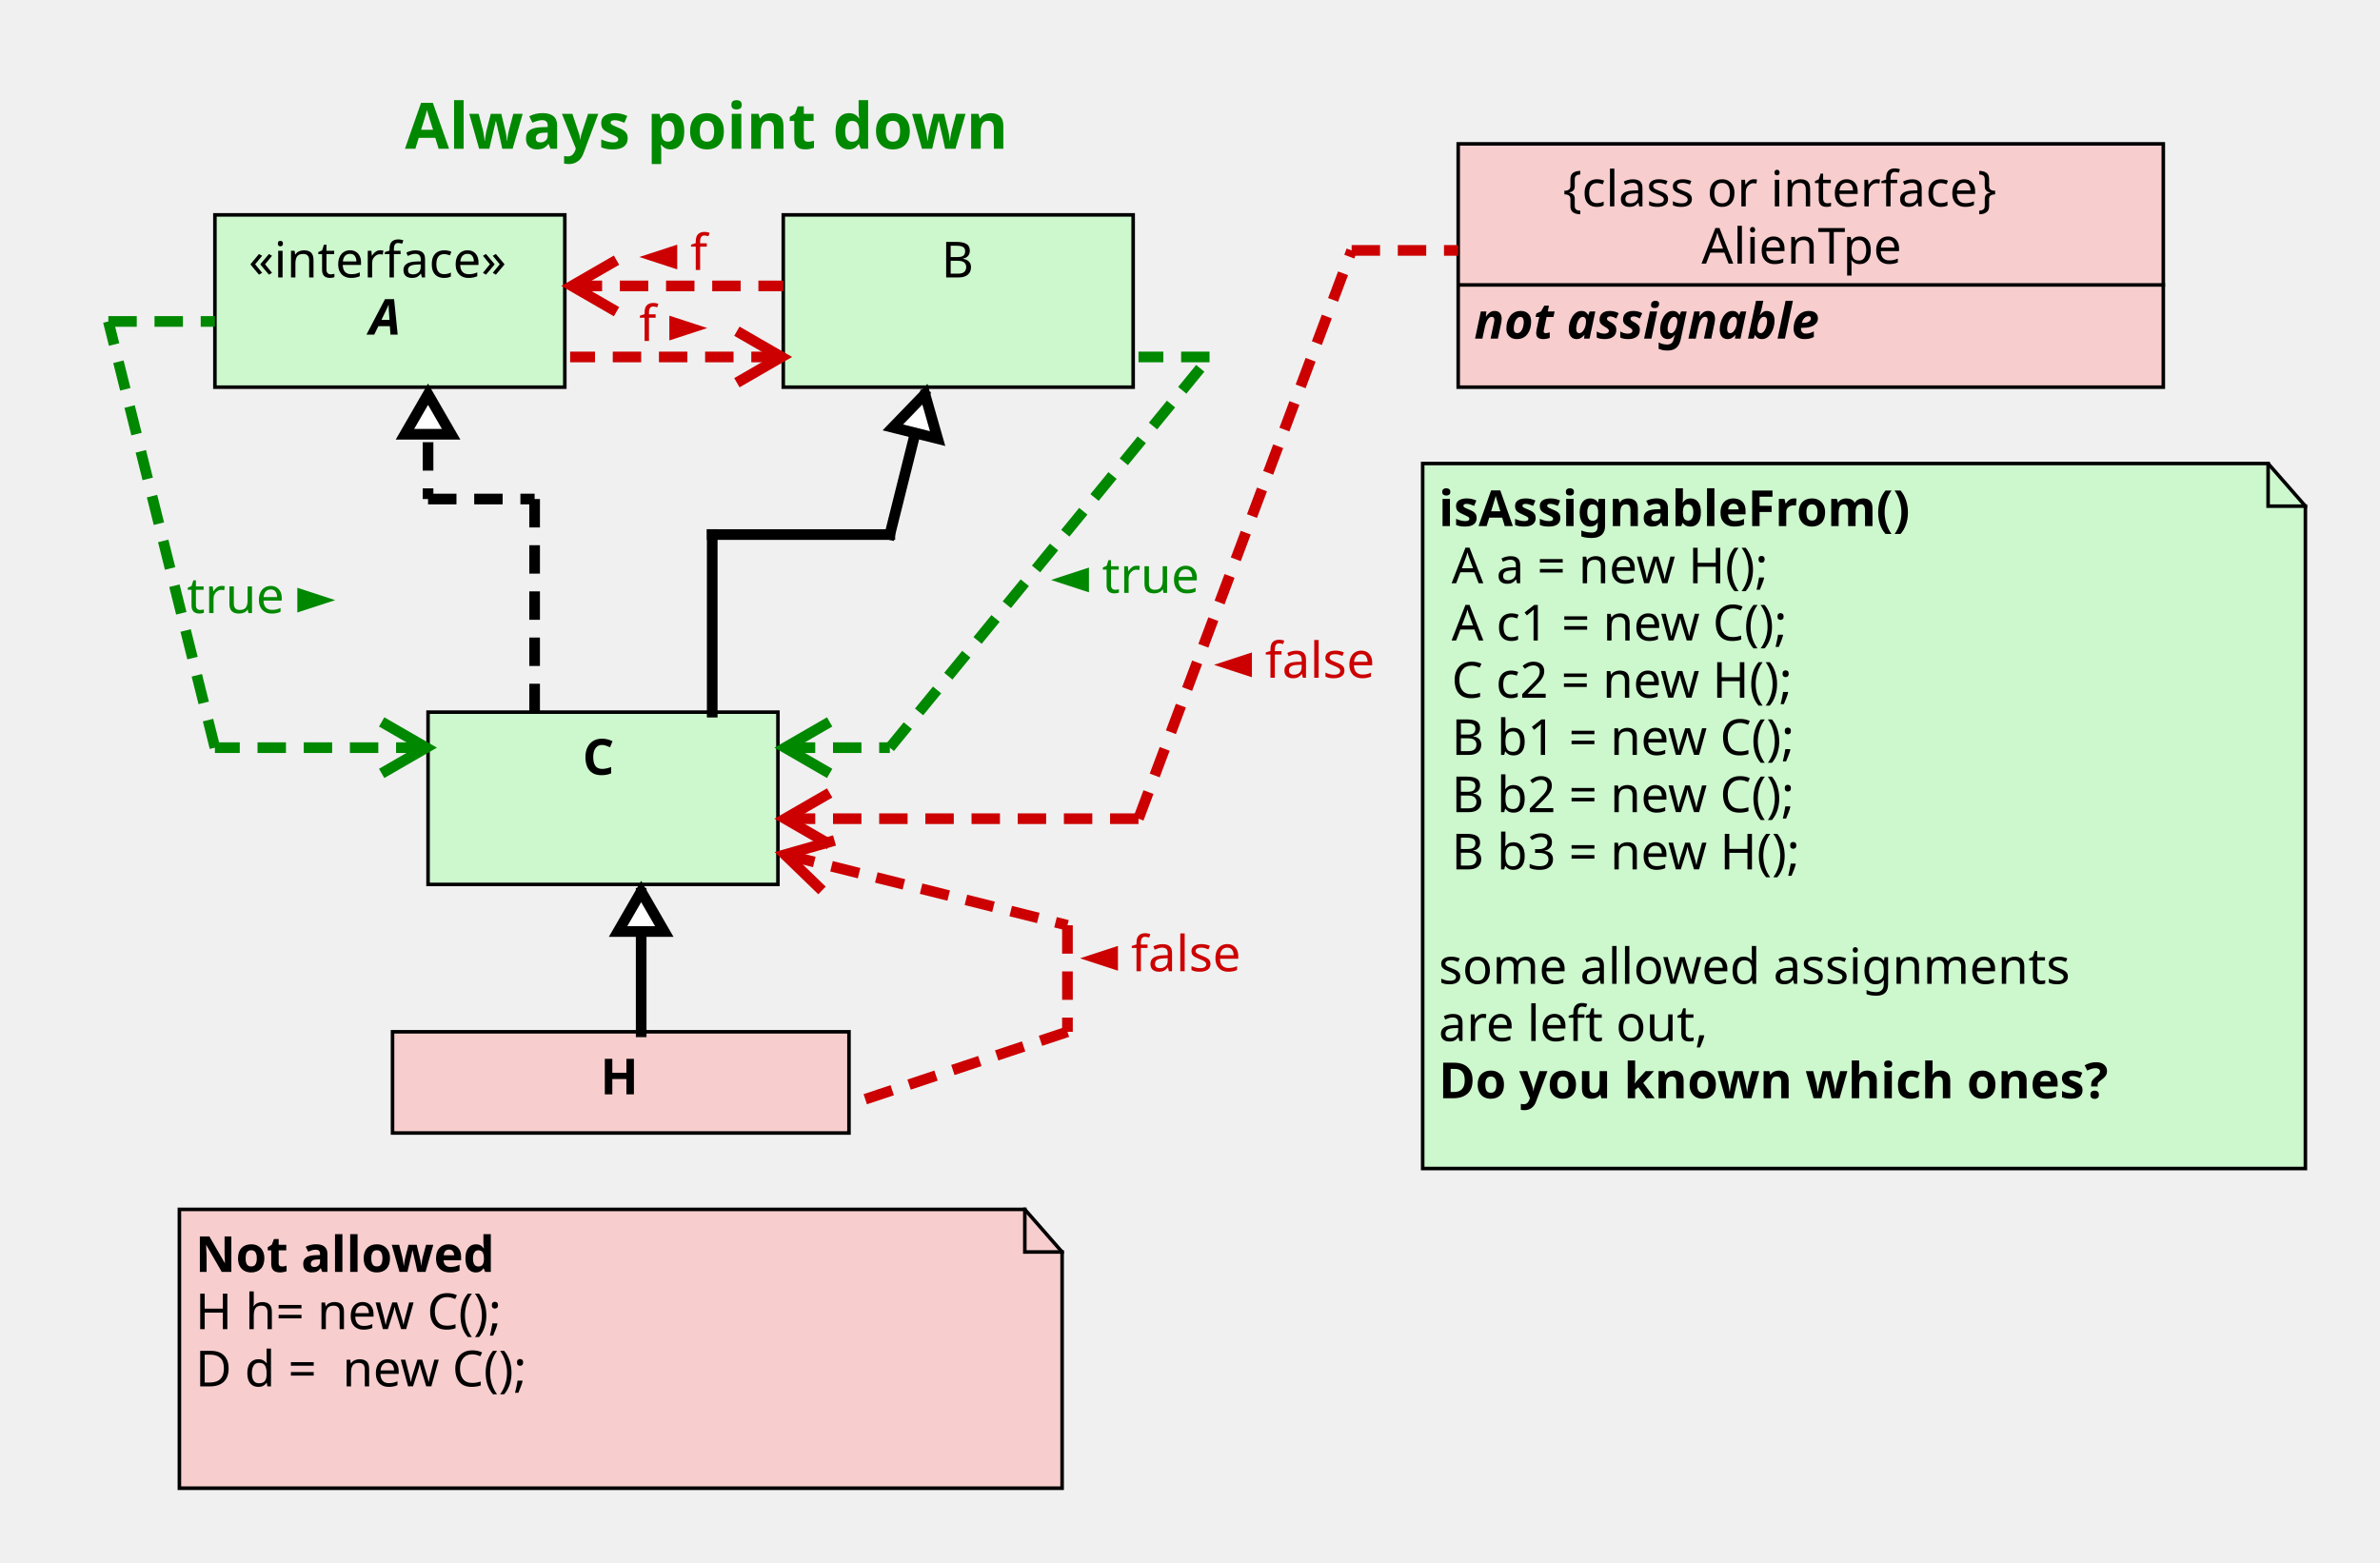
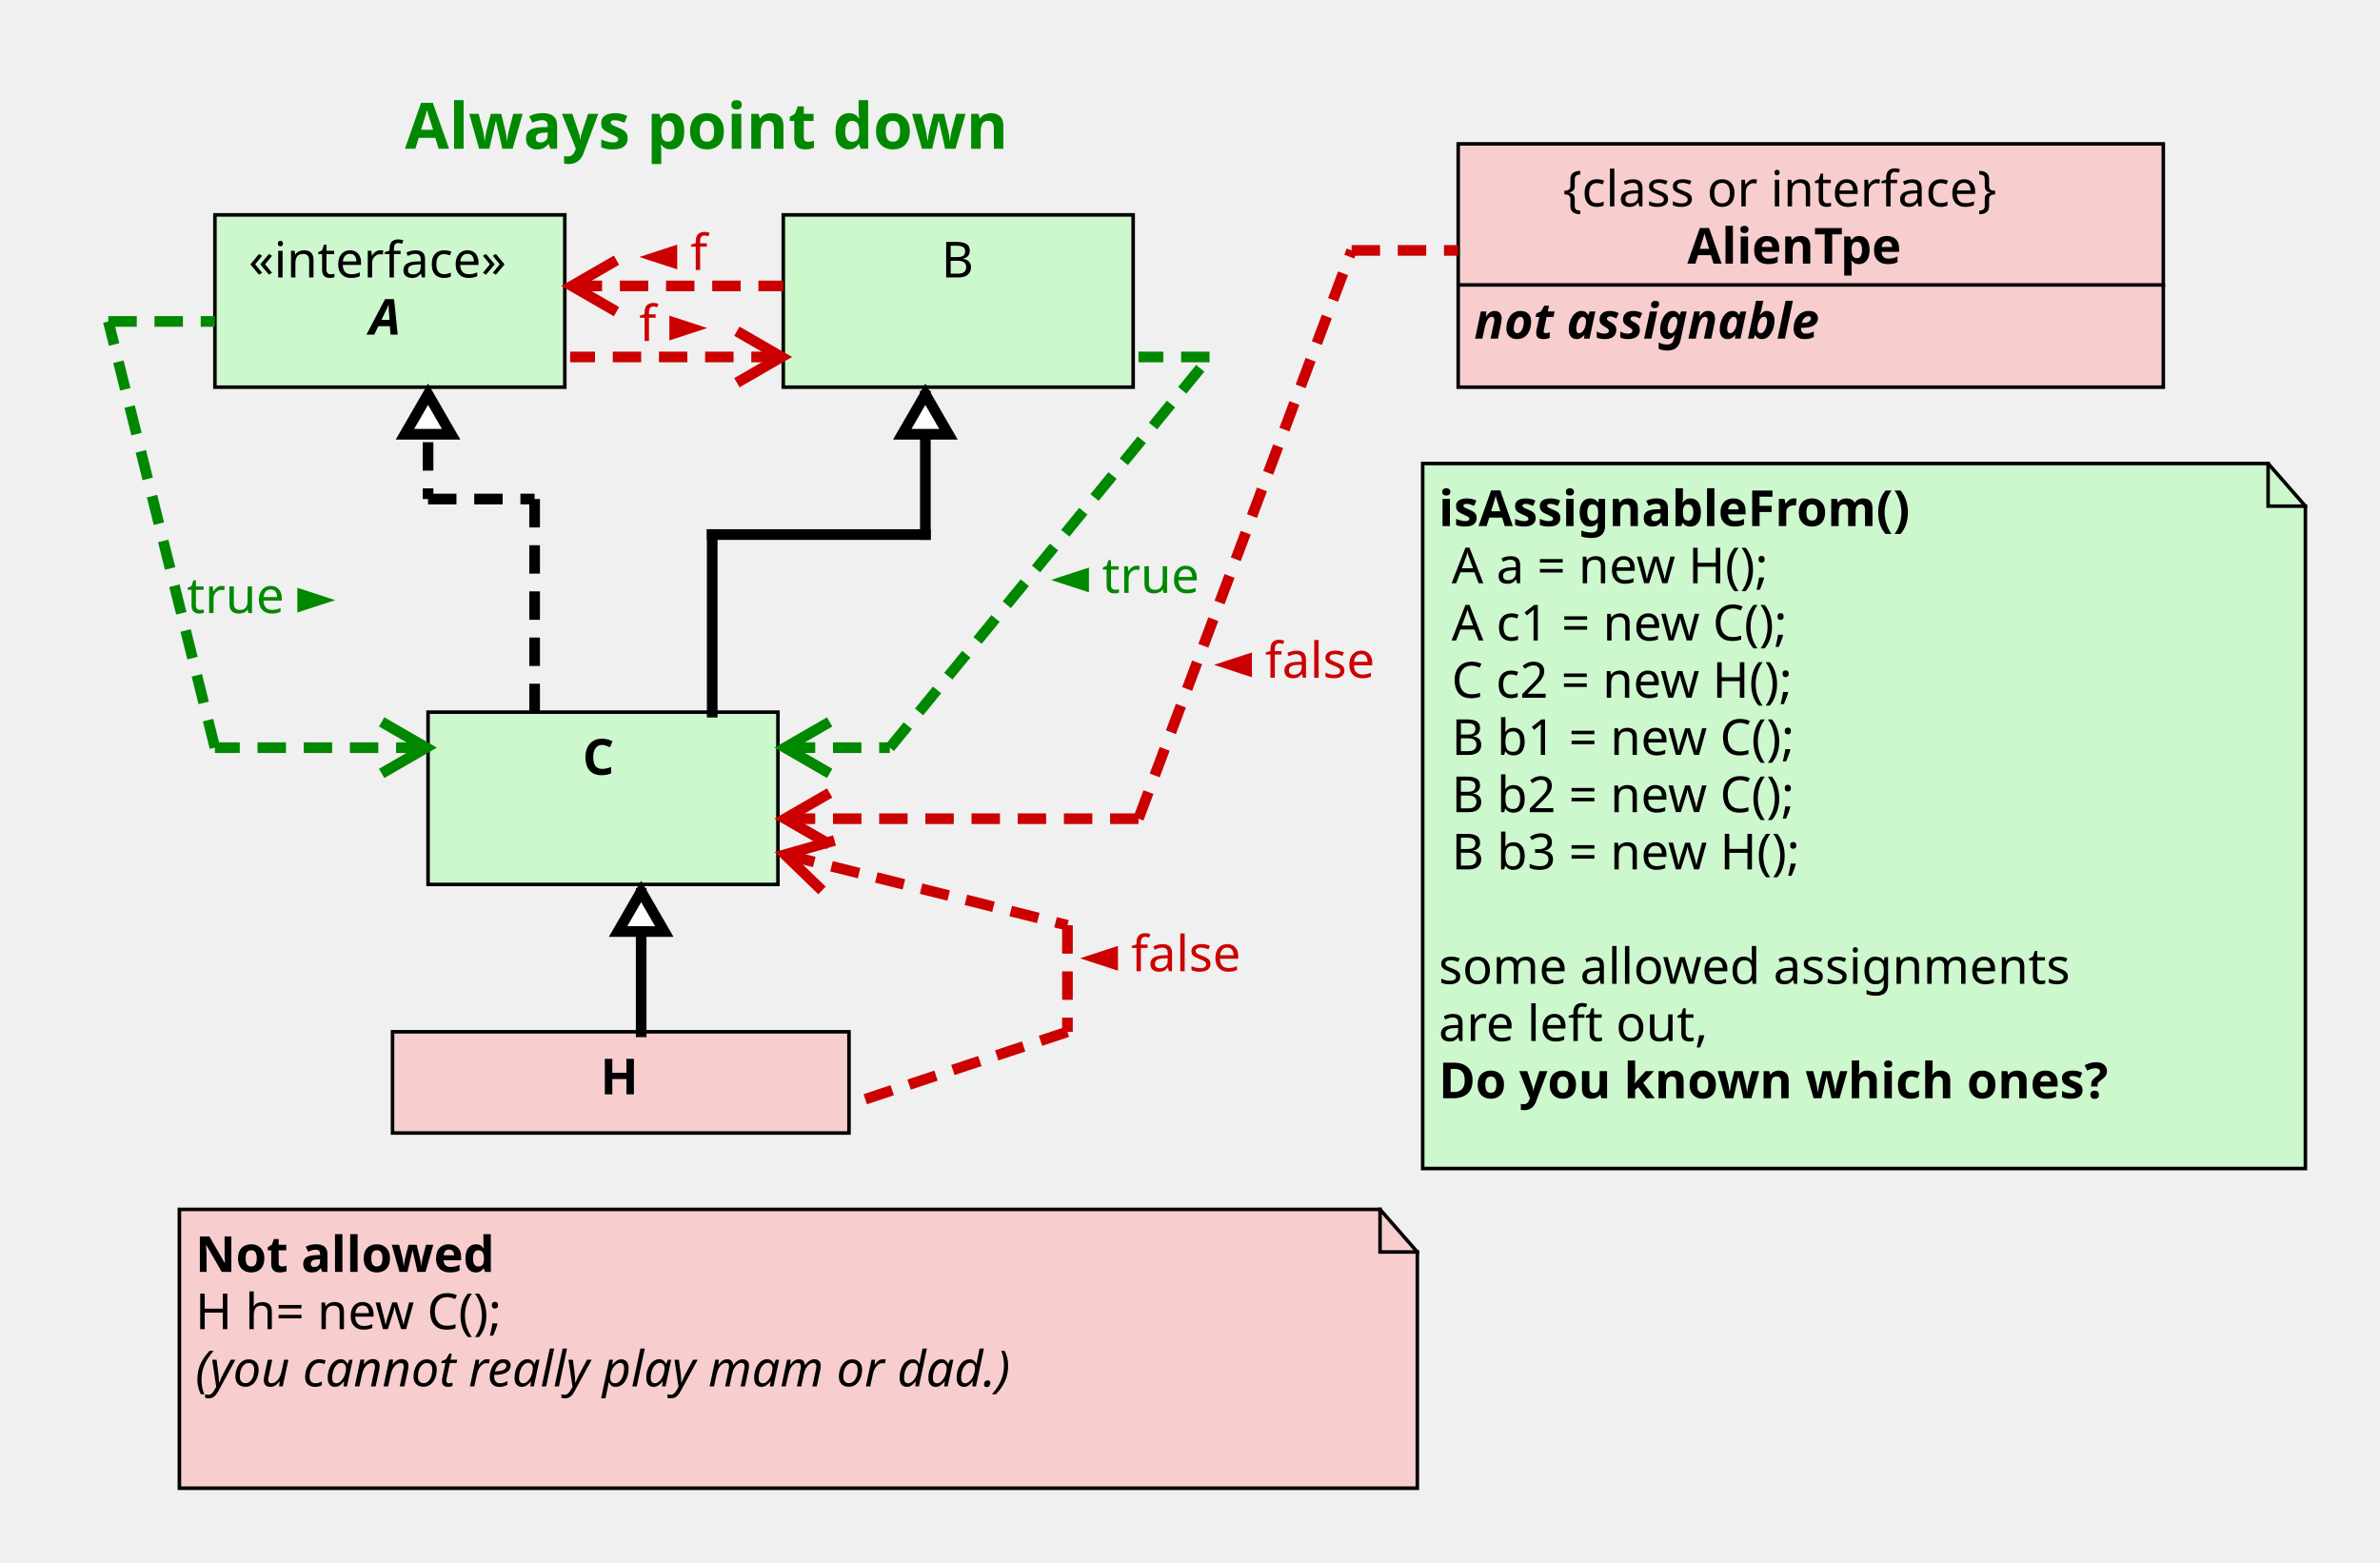
- <svg xmlns="http://www.w3.org/2000/svg" fill-opacity="1" color-rendering="auto" color-interpolation="auto" text-rendering="auto" stroke="black" stroke-linecap="square" width="670" stroke-miterlimit="10" shape-rendering="auto" stroke-opacity="1" fill="black" stroke-dasharray="none" font-weight="normal" stroke-width="1" viewBox="50 0 670 440" height="440" font-family="'Dialog'" font-style="normal" stroke-linejoin="miter" font-size="12px" stroke-dashoffset="0" image-rendering="auto">
+ <svg xmlns="http://www.w3.org/2000/svg" fill-opacity="1" color-rendering="auto" color-interpolation="auto" text-rendering="auto" stroke="black" stroke-linecap="square" width="670" stroke-miterlimit="10" shape-rendering="auto" stroke-opacity="1" fill="black" stroke-dasharray="none" font-weight="normal" stroke-width="1" viewBox="20 0 670 440" height="440" font-family="'Dialog'" font-style="normal" stroke-linejoin="miter" font-size="12px" stroke-dashoffset="0" image-rendering="auto">
  <defs id="genericDefs" />
  <g>
    <defs id="defs1">
      <clipPath clipPathUnits="userSpaceOnUse" id="clipPath1">
        <path d="M0 0 L2147483647 0 L2147483647 2147483647 L0 2147483647 L0 0 Z" />
      </clipPath>
      <clipPath clipPathUnits="userSpaceOnUse" id="clipPath2">
        <path d="M0 0 L0 30 L220 30 L220 0 Z" />
      </clipPath>
      <clipPath clipPathUnits="userSpaceOnUse" id="clipPath3">
        <path d="M0 0 L0 200 L250 200 L250 0 Z" />
      </clipPath>
      <clipPath clipPathUnits="userSpaceOnUse" id="clipPath4">
        <path d="M0 0 L0 30 L130 30 L130 0 Z" />
      </clipPath>
      <clipPath clipPathUnits="userSpaceOnUse" id="clipPath5">
-         <path d="M0 0 L0 80 L250 80 L250 0 Z" />
+         <path d="M0 0 L0 80 L350 80 L350 0 Z" />
      </clipPath>
      <clipPath clipPathUnits="userSpaceOnUse" id="clipPath6">
        <path d="M0 0 L0 70 L200 70 L200 0 Z" />
      </clipPath>
      <clipPath clipPathUnits="userSpaceOnUse" id="clipPath7">
        <path d="M0 0 L0 50 L100 50 L100 0 Z" />
      </clipPath>
      <clipPath clipPathUnits="userSpaceOnUse" id="clipPath8">
        <path d="M0 0 L0 40 L90 40 L90 0 Z" />
      </clipPath>
      <clipPath clipPathUnits="userSpaceOnUse" id="clipPath9">
        <path d="M0 0 L0 70 L30 70 L30 0 Z" />
      </clipPath>
      <clipPath clipPathUnits="userSpaceOnUse" id="clipPath10">
        <path d="M0 0 L0 100 L160 100 L160 0 Z" />
      </clipPath>
      <clipPath clipPathUnits="userSpaceOnUse" id="clipPath11">
        <path d="M0 0 L0 120 L90 120 L90 0 Z" />
      </clipPath>
      <clipPath clipPathUnits="userSpaceOnUse" id="clipPath12">
        <path d="M0 0 L0 120 L60 120 L60 0 Z" />
      </clipPath>
      <clipPath clipPathUnits="userSpaceOnUse" id="clipPath13">
        <path d="M0 0 L0 140 L150 140 L150 0 Z" />
      </clipPath>
      <clipPath clipPathUnits="userSpaceOnUse" id="clipPath14">
        <path d="M0 0 L0 150 L120 150 L120 0 Z" />
      </clipPath>
      <clipPath clipPathUnits="userSpaceOnUse" id="clipPath15">
        <path d="M0 0 L0 190 L220 190 L220 0 Z" />
      </clipPath>
    </defs>
-     <g fill="rgb(255,255,255)" fill-opacity="0" transform="translate(150,20)" stroke-opacity="0" stroke="rgb(255,255,255)">
+     <g fill="rgb(255,255,255)" fill-opacity="0" transform="translate(120,20)" stroke-opacity="0" stroke="rgb(255,255,255)">
      <rect x="0.5" width="218.5" height="28.5" y="0.5" clip-path="url(#clipPath2)" stroke="none" />
    </g>
-     <g fill="rgb(0,136,0)" font-size="18px" font-weight="bold" font-family="sans-serif" transform="translate(150,20)" stroke="rgb(0,136,0)">
+     <g fill="rgb(0,136,0)" font-size="18px" font-weight="bold" font-family="sans-serif" transform="translate(120,20)" stroke="rgb(0,136,0)">
      <text x="14" xml:space="preserve" y="21.875" clip-path="url(#clipPath2)" stroke="none">Always point down</text>
    </g>
-     <g fill="rgb(170,255,170)" fill-opacity="0.49" transform="translate(450,130)" stroke-opacity="0.49" stroke="rgb(170,255,170)">
+     <g fill="rgb(170,255,170)" fill-opacity="0.49" transform="translate(420,130)" stroke-opacity="0.49" stroke="rgb(170,255,170)">
      <path d="M0.5 0.5 L238.5 0.5 L249 12.5 L249 199 L0.5 199 Z" stroke="none" clip-path="url(#clipPath3)" />
    </g>
-     <g transform="translate(450,130)">
+     <g transform="translate(420,130)">
      <path fill="none" d="M0.5 0.5 L238.5 0.5 L249 12.5 L249 199 L0.5 199 Z" clip-path="url(#clipPath3)" />
      <path fill="none" d="M238.5 0.5 L238.5 12.5 L249 12.5" clip-path="url(#clipPath3)" />
      <text x="5" font-size="14px" y="18.109" clip-path="url(#clipPath3)" font-family="sans-serif" stroke="none" font-weight="bold" xml:space="preserve">isAssignableFrom()</text>
      <text x="5" font-size="14px" y="34.219" clip-path="url(#clipPath3)" font-family="sans-serif" stroke="none" xml:space="preserve"> A a = new H();</text>
      <text x="5" font-size="14px" y="50.328" clip-path="url(#clipPath3)" font-family="sans-serif" stroke="none" xml:space="preserve"> A c1 = new C();</text>
      <text x="5" font-size="14px" y="66.438" clip-path="url(#clipPath3)" font-family="sans-serif" stroke="none" xml:space="preserve"> C c2 = new H();</text>
      <text x="5" font-size="14px" y="82.547" clip-path="url(#clipPath3)" font-family="sans-serif" stroke="none" xml:space="preserve"> B b1 = new C();</text>
      <text x="5" font-size="14px" y="98.656" clip-path="url(#clipPath3)" font-family="sans-serif" stroke="none" xml:space="preserve"> B b2 = new C();</text>
      <text x="5" font-size="14px" y="114.766" clip-path="url(#clipPath3)" font-family="sans-serif" stroke="none" xml:space="preserve"> B b3 = new H();</text>
      <text x="5" font-size="14px" y="130.875" clip-path="url(#clipPath3)" font-family="sans-serif" stroke="none" xml:space="preserve">   </text>
      <text x="5" font-size="14px" y="146.984" clip-path="url(#clipPath3)" font-family="sans-serif" stroke="none" xml:space="preserve">some allowed assignments</text>
      <text x="5" font-size="14px" y="163.094" clip-path="url(#clipPath3)" font-family="sans-serif" stroke="none" xml:space="preserve">are left out, </text>
      <text x="5" font-size="14px" y="179.203" clip-path="url(#clipPath3)" font-family="sans-serif" stroke="none" font-weight="bold" xml:space="preserve">Do you known which ones?</text>
    </g>
-     <g fill="rgb(255,170,170)" fill-opacity="0.49" transform="translate(160,290)" stroke-opacity="0.49" stroke="rgb(255,170,170)">
+     <g fill="rgb(255,170,170)" fill-opacity="0.49" transform="translate(130,290)" stroke-opacity="0.49" stroke="rgb(255,170,170)">
      <rect x="0.5" width="128.5" height="28.5" y="0.5" clip-path="url(#clipPath4)" stroke="none" />
    </g>
-     <g transform="translate(160,290)">
+     <g transform="translate(130,290)">
      <rect fill="none" x="0.5" width="128.5" height="28.5" y="0.5" clip-path="url(#clipPath4)" />
      <text x="59" font-size="14px" y="18.109" clip-path="url(#clipPath4)" font-family="sans-serif" stroke="none" font-weight="bold" xml:space="preserve">H</text>
    </g>
-     <g fill="rgb(255,170,170)" fill-opacity="0.49" transform="translate(100,340)" stroke-opacity="0.49" stroke="rgb(255,170,170)">
-       <path d="M0.5 0.5 L238.5 0.5 L249 12.5 L249 79 L0.5 79 Z" stroke="none" clip-path="url(#clipPath5)" />
+     <g fill="rgb(255,170,170)" fill-opacity="0.49" transform="translate(70,340)" stroke-opacity="0.49" stroke="rgb(255,170,170)">
+       <path d="M0.5 0.5 L338.5 0.5 L349 12.5 L349 79 L0.5 79 Z" stroke="none" clip-path="url(#clipPath5)" />
    </g>
-     <g transform="translate(100,340)">
-       <path fill="none" d="M0.5 0.5 L238.5 0.5 L249 12.5 L249 79 L0.5 79 Z" clip-path="url(#clipPath5)" />
-       <path fill="none" d="M238.5 0.5 L238.5 12.5 L249 12.5" clip-path="url(#clipPath5)" />
+     <g transform="translate(70,340)">
+       <path fill="none" d="M0.5 0.5 L338.5 0.5 L349 12.5 L349 79 L0.5 79 Z" clip-path="url(#clipPath5)" />
+       <path fill="none" d="M338.5 0.5 L338.5 12.5 L349 12.5" clip-path="url(#clipPath5)" />
      <text x="5" font-size="14px" y="18.109" clip-path="url(#clipPath5)" font-family="sans-serif" stroke="none" font-weight="bold" xml:space="preserve">Not allowed</text>
      <text x="5" font-size="14px" y="34.219" clip-path="url(#clipPath5)" font-family="sans-serif" stroke="none" xml:space="preserve">H h= new C();</text>
-       <text x="5" font-size="14px" y="50.328" clip-path="url(#clipPath5)" font-family="sans-serif" stroke="none" xml:space="preserve">D d =  new C();</text>
+       <text x="5" font-size="14px" y="50.328" clip-path="url(#clipPath5)" font-family="sans-serif" font-style="italic" stroke="none" xml:space="preserve">(you cannot really play mam or dad.)</text>
    </g>
-     <g fill="rgb(255,170,170)" fill-opacity="0.49" transform="translate(460,40)" stroke-opacity="0.49" stroke="rgb(255,170,170)">
+     <g fill="rgb(255,170,170)" fill-opacity="0.49" transform="translate(430,40)" stroke-opacity="0.49" stroke="rgb(255,170,170)">
      <rect x="0.5" width="198.5" height="68.5" y="0.5" clip-path="url(#clipPath6)" stroke="none" />
    </g>
-     <g transform="translate(460,40)">
+     <g transform="translate(430,40)">
      <rect fill="none" x="0.5" width="198.5" height="68.5" y="0.5" clip-path="url(#clipPath6)" />
      <text x="30" font-size="14px" y="18.109" clip-path="url(#clipPath6)" font-family="sans-serif" stroke="none" xml:space="preserve">{class or interface}</text>
-       <text x="69" font-size="14px" y="34.219" clip-path="url(#clipPath6)" font-family="sans-serif" stroke="none" xml:space="preserve">AlienTpe</text>
+       <text x="65" font-size="14px" y="34.219" clip-path="url(#clipPath6)" font-family="sans-serif" stroke="none" font-weight="bold" xml:space="preserve">AlienTpe</text>
      <path fill="none" d="M1 40.219 L199 40.219" clip-path="url(#clipPath6)" />
    </g>
-     <g font-style="italic" font-size="14px" font-weight="bold" font-family="sans-serif" transform="translate(460,40)">
+     <g font-style="italic" font-size="14px" font-weight="bold" font-family="sans-serif" transform="translate(430,40)">
      <text x="5" xml:space="preserve" y="55.328" clip-path="url(#clipPath6)" stroke="none">not assignable</text>
    </g>
-     <g fill="rgb(170,255,170)" fill-opacity="0.49" transform="translate(170,200)" stroke-opacity="0.49" stroke="rgb(170,255,170)">
+     <g fill="rgb(170,255,170)" fill-opacity="0.49" transform="translate(140,200)" stroke-opacity="0.49" stroke="rgb(170,255,170)">
      <rect x="0.5" width="98.5" height="48.5" y="0.5" clip-path="url(#clipPath7)" stroke="none" />
    </g>
-     <g transform="translate(170,200)">
+     <g transform="translate(140,200)">
      <rect fill="none" x="0.5" width="98.5" height="48.5" y="0.5" clip-path="url(#clipPath7)" />
      <text x="44" font-size="14px" y="18.109" clip-path="url(#clipPath7)" font-family="sans-serif" stroke="none" font-weight="bold" xml:space="preserve">C</text>
    </g>
-     <g fill="rgb(170,255,170)" fill-opacity="0.49" transform="translate(270,60)" stroke-opacity="0.49" stroke="rgb(170,255,170)">
+     <g fill="rgb(170,255,170)" fill-opacity="0.49" transform="translate(240,60)" stroke-opacity="0.49" stroke="rgb(170,255,170)">
      <rect x="0.5" width="98.5" height="48.5" y="0.5" clip-path="url(#clipPath7)" stroke="none" />
    </g>
-     <g transform="translate(270,60)">
+     <g transform="translate(240,60)">
      <rect fill="none" x="0.5" width="98.5" height="48.5" y="0.5" clip-path="url(#clipPath7)" />
      <text x="45" font-size="14px" y="18.109" clip-path="url(#clipPath7)" font-family="sans-serif" stroke="none" xml:space="preserve">B</text>
    </g>
-     <g fill="rgb(170,255,170)" fill-opacity="0.49" transform="translate(110,60)" stroke-opacity="0.49" stroke="rgb(170,255,170)">
+     <g fill="rgb(170,255,170)" fill-opacity="0.49" transform="translate(80,60)" stroke-opacity="0.49" stroke="rgb(170,255,170)">
      <rect x="0.5" width="98.5" height="48.5" y="0.5" clip-path="url(#clipPath7)" stroke="none" />
    </g>
-     <g transform="translate(110,60)">
+     <g transform="translate(80,60)">
      <rect fill="none" x="0.5" width="98.5" height="48.5" y="0.5" clip-path="url(#clipPath7)" />
      <text x="10" font-size="14px" y="18.109" clip-path="url(#clipPath7)" font-family="sans-serif" stroke="none" xml:space="preserve">«interface»</text>
    </g>
-     <g font-style="italic" font-size="14px" font-weight="bold" font-family="sans-serif" transform="translate(110,60)">
+     <g font-style="italic" font-size="14px" font-weight="bold" font-family="sans-serif" transform="translate(80,60)">
      <text x="44" xml:space="preserve" y="34.219" clip-path="url(#clipPath7)" stroke="none">A</text>
    </g>
-     <g stroke-linecap="butt" transform="translate(200,80)" fill="rgb(204,0,0)" stroke-dasharray="8,5" stroke="rgb(204,0,0)" stroke-width="3" stroke-miterlimit="5">
+     <g stroke-linecap="butt" transform="translate(170,80)" fill="rgb(204,0,0)" stroke-dasharray="8,5" stroke="rgb(204,0,0)" stroke-width="3" stroke-miterlimit="5">
      <path fill="none" d="M69.5 20.5 L10.5 20.5" clip-path="url(#clipPath8)" />
      <path fill="none" stroke-miterlimit="10" stroke-dasharray="none" d="M58.742 14 L70 20.5 L58.742 27" clip-path="url(#clipPath8)" stroke-linecap="square" />
    </g>
-     <g fill="rgb(204,0,0)" font-size="14px" stroke-width="3" font-family="sans-serif" transform="translate(200,80)" stroke="rgb(204,0,0)">
+     <g fill="rgb(204,0,0)" font-size="14px" stroke-width="3" font-family="sans-serif" transform="translate(170,80)" stroke="rgb(204,0,0)">
      <text x="29.927" xml:space="preserve" y="16" clip-path="url(#clipPath8)" stroke="none">f ►</text>
    </g>
-     <g stroke-linecap="butt" transform="translate(200,60)" fill="rgb(204,0,0)" stroke-dasharray="8,5" stroke="rgb(204,0,0)" stroke-width="3" stroke-miterlimit="5">
+     <g stroke-linecap="butt" transform="translate(170,60)" fill="rgb(204,0,0)" stroke-dasharray="8,5" stroke="rgb(204,0,0)" stroke-width="3" stroke-miterlimit="5">
      <path fill="none" d="M11.5 20.5 L70.5 20.5" clip-path="url(#clipPath8)" />
      <path fill="none" stroke-miterlimit="10" stroke-dasharray="none" d="M22.258 27 L11 20.5 L22.258 14" clip-path="url(#clipPath8)" stroke-linecap="square" />
    </g>
-     <g fill="rgb(204,0,0)" font-size="14px" stroke-width="3" font-family="sans-serif" transform="translate(200,60)" stroke="rgb(204,0,0)">
+     <g fill="rgb(204,0,0)" font-size="14px" stroke-width="3" font-family="sans-serif" transform="translate(170,60)" stroke="rgb(204,0,0)">
      <text x="29.927" xml:space="preserve" y="16" clip-path="url(#clipPath8)" stroke="none">◄ f</text>
    </g>
-     <g stroke-width="3" transform="translate(220,240)">
+     <g stroke-width="3" transform="translate(190,240)">
      <path fill="none" d="M10.5 11.5 L10.5 50.5" clip-path="url(#clipPath9)" />
      <path fill="white" d="M4 22.258 L10.5 11 L17 22.258 Z" clip-path="url(#clipPath9)" stroke="none" />
      <path fill="none" d="M4 22.258 L10.5 11 L17 22.258 Z" clip-path="url(#clipPath9)" />
    </g>
-     <g stroke-linecap="butt" transform="translate(260,230)" fill="rgb(204,0,0)" stroke-dasharray="8,5" stroke="rgb(204,0,0)" stroke-width="3" stroke-miterlimit="5">
+     <g stroke-linecap="butt" transform="translate(230,230)" fill="rgb(204,0,0)" stroke-dasharray="8,5" stroke="rgb(204,0,0)" stroke-width="3" stroke-miterlimit="5">
      <path fill="none" d="M11.47 10.742 L90.5 30.5" clip-path="url(#clipPath10)" />
      <path fill="none" d="M90.5 30.5 L90.5 60.5" clip-path="url(#clipPath10)" />
      <path fill="none" d="M90.5 60.5 L30.5 80.5" clip-path="url(#clipPath10)" />
      <path fill="none" stroke-miterlimit="10" stroke-dasharray="none" d="M20.331 19.658 L10.985 10.621 L23.484 7.046" clip-path="url(#clipPath10)" stroke-linecap="square" />
    </g>
-     <g fill="rgb(204,0,0)" font-size="14px" stroke-width="3" font-family="sans-serif" transform="translate(260,230)" stroke="rgb(204,0,0)">
+     <g fill="rgb(204,0,0)" font-size="14px" stroke-width="3" font-family="sans-serif" transform="translate(230,230)" stroke="rgb(204,0,0)">
      <text x="94" xml:space="preserve" y="43.446" clip-path="url(#clipPath10)" stroke="none">◄ false</text>
    </g>
-     <g stroke-width="3" transform="translate(240,100)">
-       <path fill="none" d="M70.257 11.47 L60.5 50.5" clip-path="url(#clipPath11)" />
-       <path fill="none" d="M60.5 50.5 L10.5 50.5" clip-path="url(#clipPath11)" />
+     <g stroke-width="3" transform="translate(210,100)">
+       <path fill="none" d="M70.5 11.5 L70.5 50.5" clip-path="url(#clipPath11)" />
+       <path fill="none" d="M70.5 50.5 L10.5 50.5" clip-path="url(#clipPath11)" />
      <path fill="none" d="M10.5 50.5 L10.5 100.5" clip-path="url(#clipPath11)" />
-       <path fill="white" d="M61.342 20.331 L70.379 10.985 L73.954 23.484 Z" clip-path="url(#clipPath11)" stroke="none" />
-       <path fill="none" d="M61.342 20.331 L70.379 10.985 L73.954 23.484 Z" clip-path="url(#clipPath11)" />
+       <path fill="white" d="M64 22.258 L70.5 11 L77 22.258 Z" clip-path="url(#clipPath11)" stroke="none" />
+       <path fill="none" d="M64 22.258 L70.5 11 L77 22.258 Z" clip-path="url(#clipPath11)" />
    </g>
-     <g stroke-miterlimit="5" stroke-dasharray="8,5" stroke-width="3" transform="translate(160,100)" stroke-linecap="butt">
+     <g stroke-miterlimit="5" stroke-dasharray="8,5" stroke-width="3" transform="translate(130,100)" stroke-linecap="butt">
      <path fill="none" d="M10.5 11.5 L10.5 40.5" clip-path="url(#clipPath12)" />
      <path fill="none" d="M10.5 40.5 L40.5 40.5" clip-path="url(#clipPath12)" />
      <path fill="none" d="M40.5 40.5 L40.5 100.5" clip-path="url(#clipPath12)" />
      <path fill="white" d="M4 22.258 L10.5 11 L17 22.258 Z" clip-path="url(#clipPath12)" stroke="none" />
      <path fill="none" stroke-miterlimit="10" stroke-dasharray="none" d="M4 22.258 L10.5 11 L17 22.258 Z" clip-path="url(#clipPath12)" stroke-linecap="square" />
    </g>
-     <g stroke-linecap="butt" transform="translate(260,90)" fill="rgb(0,136,0)" stroke-dasharray="8,5" stroke="rgb(0,136,0)" stroke-width="3" stroke-miterlimit="5">
+     <g stroke-linecap="butt" transform="translate(230,90)" fill="rgb(0,136,0)" stroke-dasharray="8,5" stroke="rgb(0,136,0)" stroke-width="3" stroke-miterlimit="5">
      <path fill="none" d="M11.5 120.5 L40.5 120.5" clip-path="url(#clipPath13)" />
      <path fill="none" d="M40.5 120.5 L130.5 10.5" clip-path="url(#clipPath13)" />
      <path fill="none" d="M130.5 10.5 L110.5 10.5" clip-path="url(#clipPath13)" />
      <path fill="none" stroke-miterlimit="10" stroke-dasharray="none" d="M22.258 127 L11 120.5 L22.258 114" clip-path="url(#clipPath13)" stroke-linecap="square" />
    </g>
-     <g fill="rgb(0,136,0)" font-size="14px" stroke-width="3" font-family="sans-serif" transform="translate(260,90)" stroke="rgb(0,136,0)">
+     <g fill="rgb(0,136,0)" font-size="14px" stroke-width="3" font-family="sans-serif" transform="translate(230,90)" stroke="rgb(0,136,0)">
      <text x="85.834" xml:space="preserve" y="76.924" clip-path="url(#clipPath13)" stroke="none">◄ true</text>
    </g>
-     <g stroke-linecap="butt" transform="translate(70,80)" fill="rgb(0,136,0)" stroke-dasharray="8,5" stroke="rgb(0,136,0)" stroke-width="3" stroke-miterlimit="5">
+     <g stroke-linecap="butt" transform="translate(40,80)" fill="rgb(0,136,0)" stroke-dasharray="8,5" stroke="rgb(0,136,0)" stroke-width="3" stroke-miterlimit="5">
      <path fill="none" d="M99.5 130.5 L40.5 130.5" clip-path="url(#clipPath14)" />
      <path fill="none" d="M40.5 130.5 L10.5 10.5" clip-path="url(#clipPath14)" />
      <path fill="none" d="M10.5 10.5 L40.5 10.5" clip-path="url(#clipPath14)" />
      <path fill="none" stroke-miterlimit="10" stroke-dasharray="none" d="M88.742 124 L100 130.5 L88.742 137" clip-path="url(#clipPath14)" stroke-linecap="square" />
    </g>
-     <g fill="rgb(0,136,0)" font-size="14px" stroke-width="3" font-family="sans-serif" transform="translate(70,80)" stroke="rgb(0,136,0)">
+     <g fill="rgb(0,136,0)" font-size="14px" stroke-width="3" font-family="sans-serif" transform="translate(40,80)" stroke="rgb(0,136,0)">
      <text x="32.638" xml:space="preserve" y="92.607" clip-path="url(#clipPath14)" stroke="none">true ►</text>
    </g>
-     <g stroke-linecap="butt" transform="translate(260,60)" fill="rgb(204,0,0)" stroke-dasharray="8,5" stroke="rgb(204,0,0)" stroke-width="3" stroke-miterlimit="5">
+     <g stroke-linecap="butt" transform="translate(230,60)" fill="rgb(204,0,0)" stroke-dasharray="8,5" stroke="rgb(204,0,0)" stroke-width="3" stroke-miterlimit="5">
      <path fill="none" d="M11.5 170.5 L110.5 170.5" clip-path="url(#clipPath15)" />
      <path fill="none" d="M110.5 170.5 L170.5 10.5" clip-path="url(#clipPath15)" />
      <path fill="none" d="M170.5 10.5 L200.5 10.5" clip-path="url(#clipPath15)" />
      <path fill="none" stroke-miterlimit="10" stroke-dasharray="none" d="M22.258 177 L11 170.5 L22.258 164" clip-path="url(#clipPath15)" stroke-linecap="square" />
    </g>
-     <g fill="rgb(204,0,0)" font-size="14px" stroke-width="3" font-family="sans-serif" transform="translate(260,60)" stroke="rgb(204,0,0)">
+     <g fill="rgb(204,0,0)" font-size="14px" stroke-width="3" font-family="sans-serif" transform="translate(230,60)" stroke="rgb(204,0,0)">
      <text x="131.711" xml:space="preserve" y="130.826" clip-path="url(#clipPath15)" stroke="none">◄ false</text>
    </g>
  </g>
</svg>
